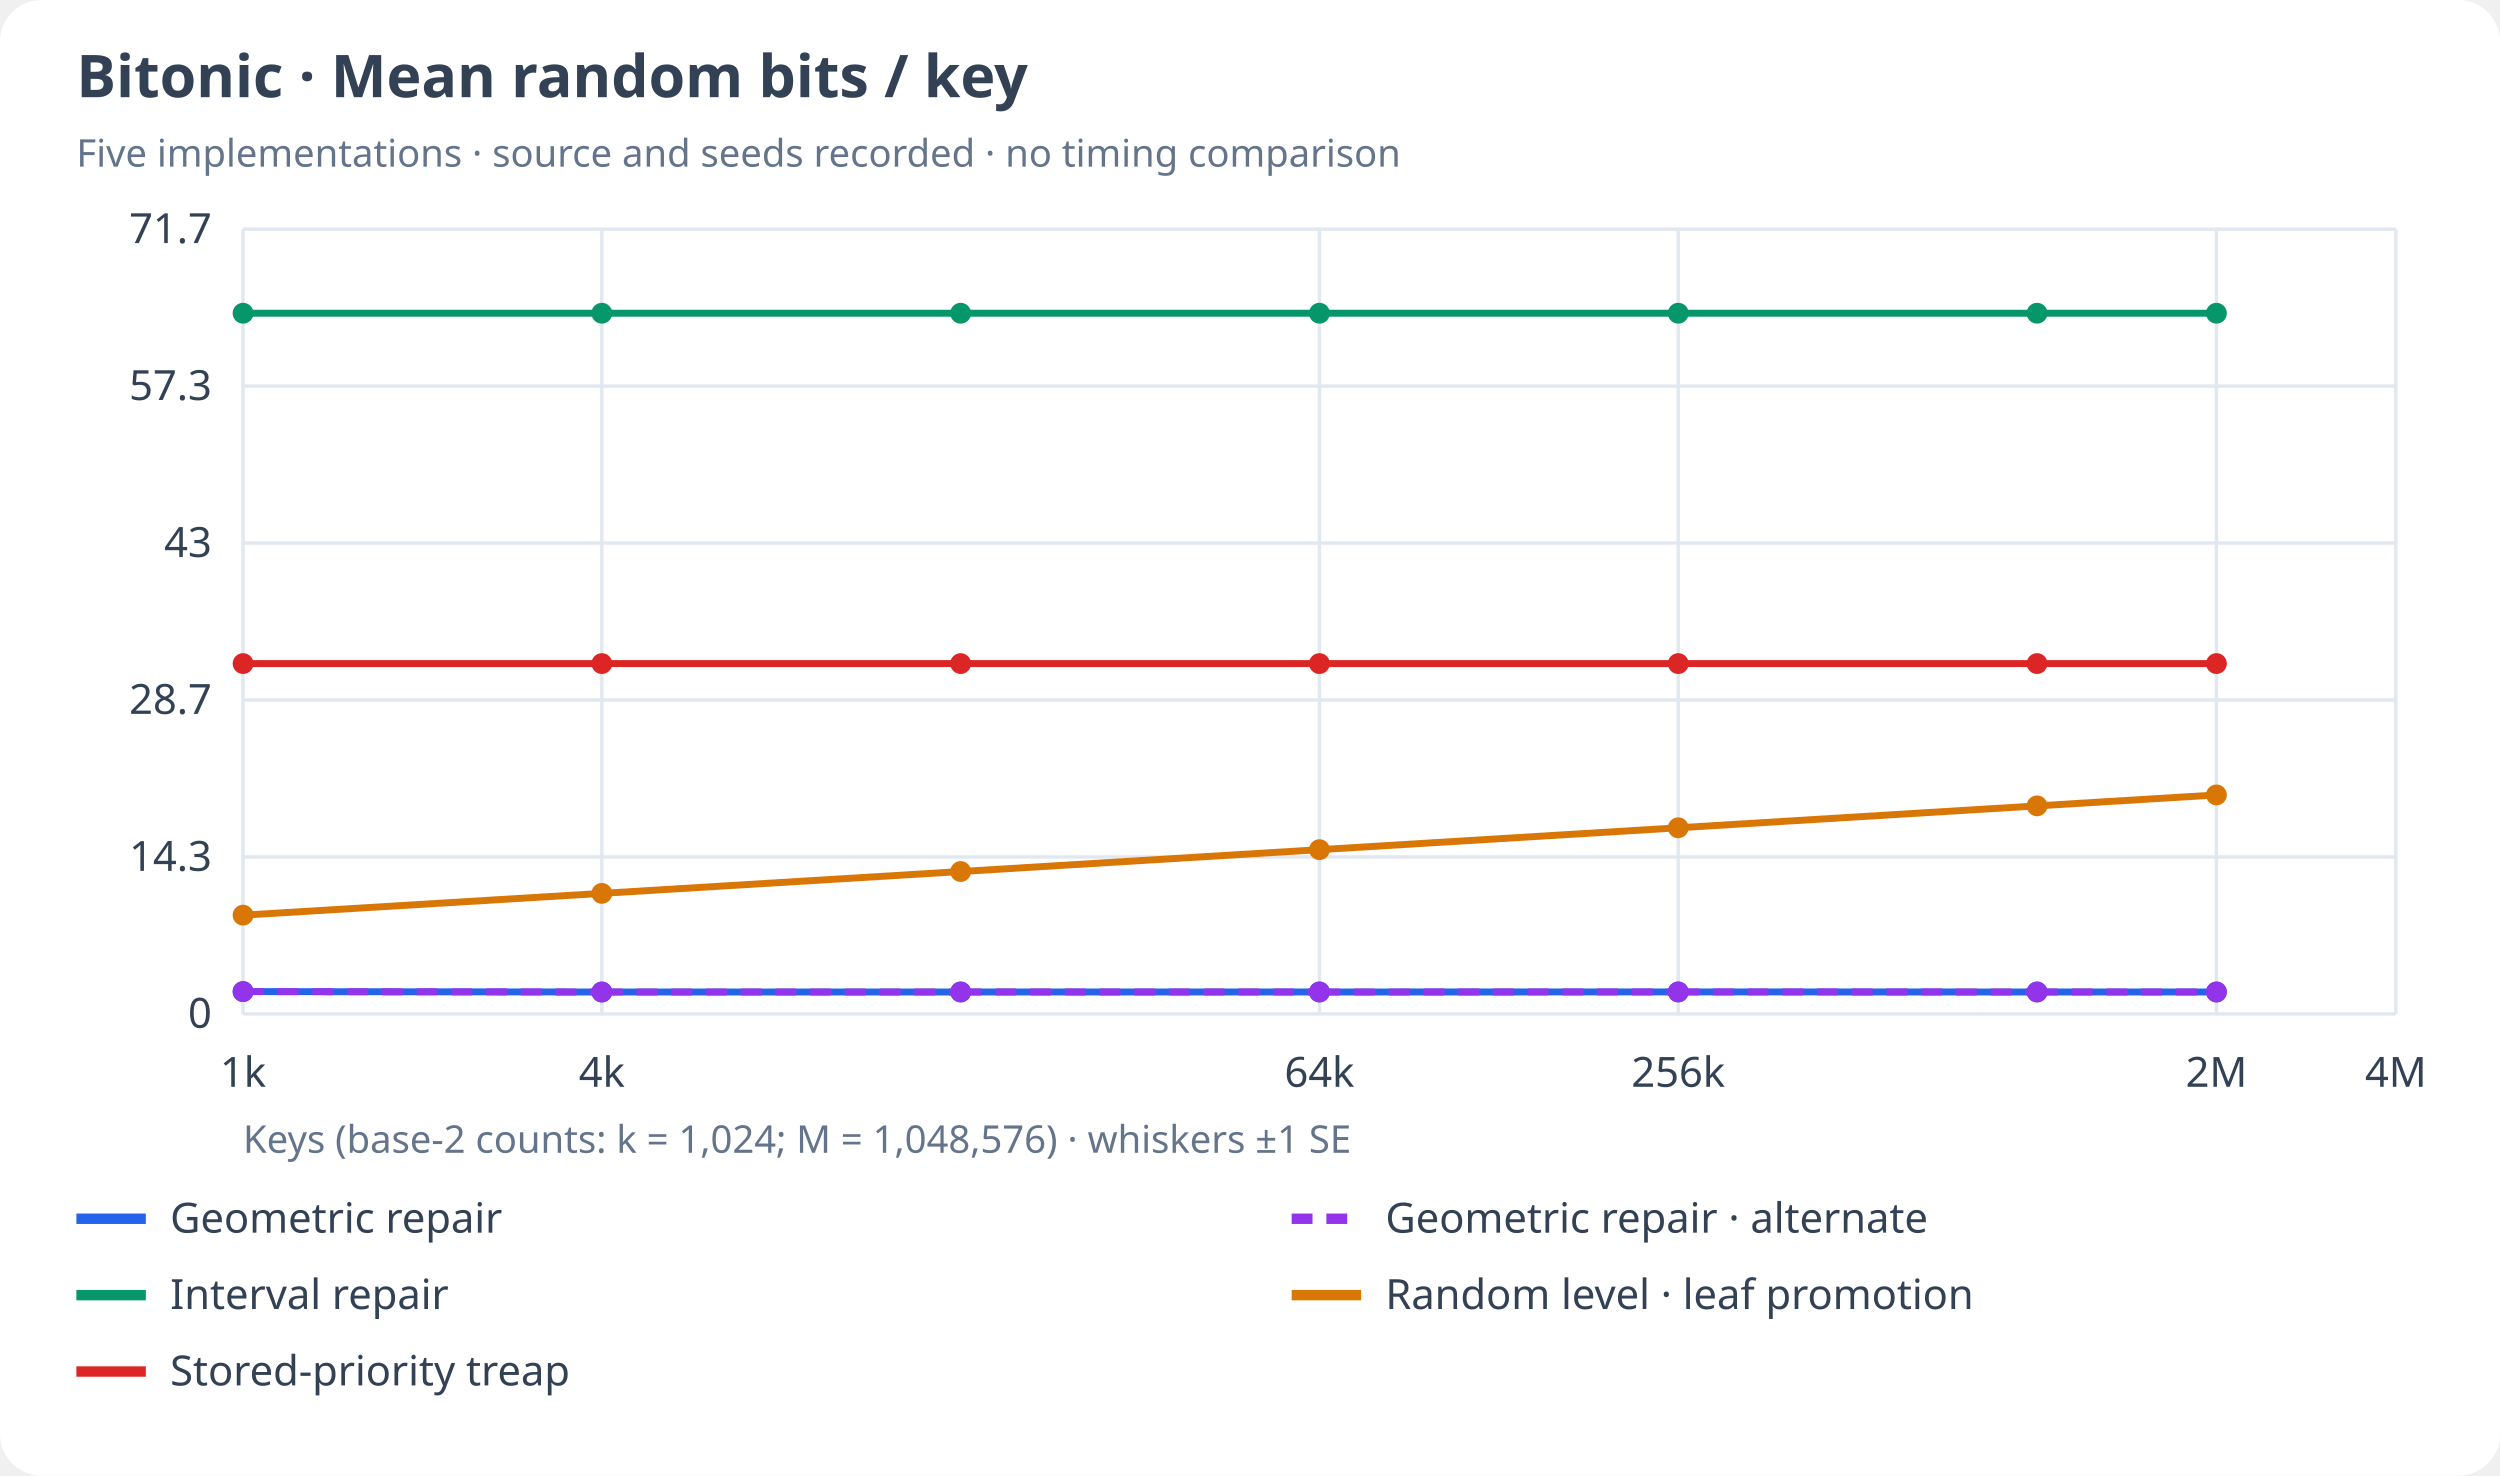
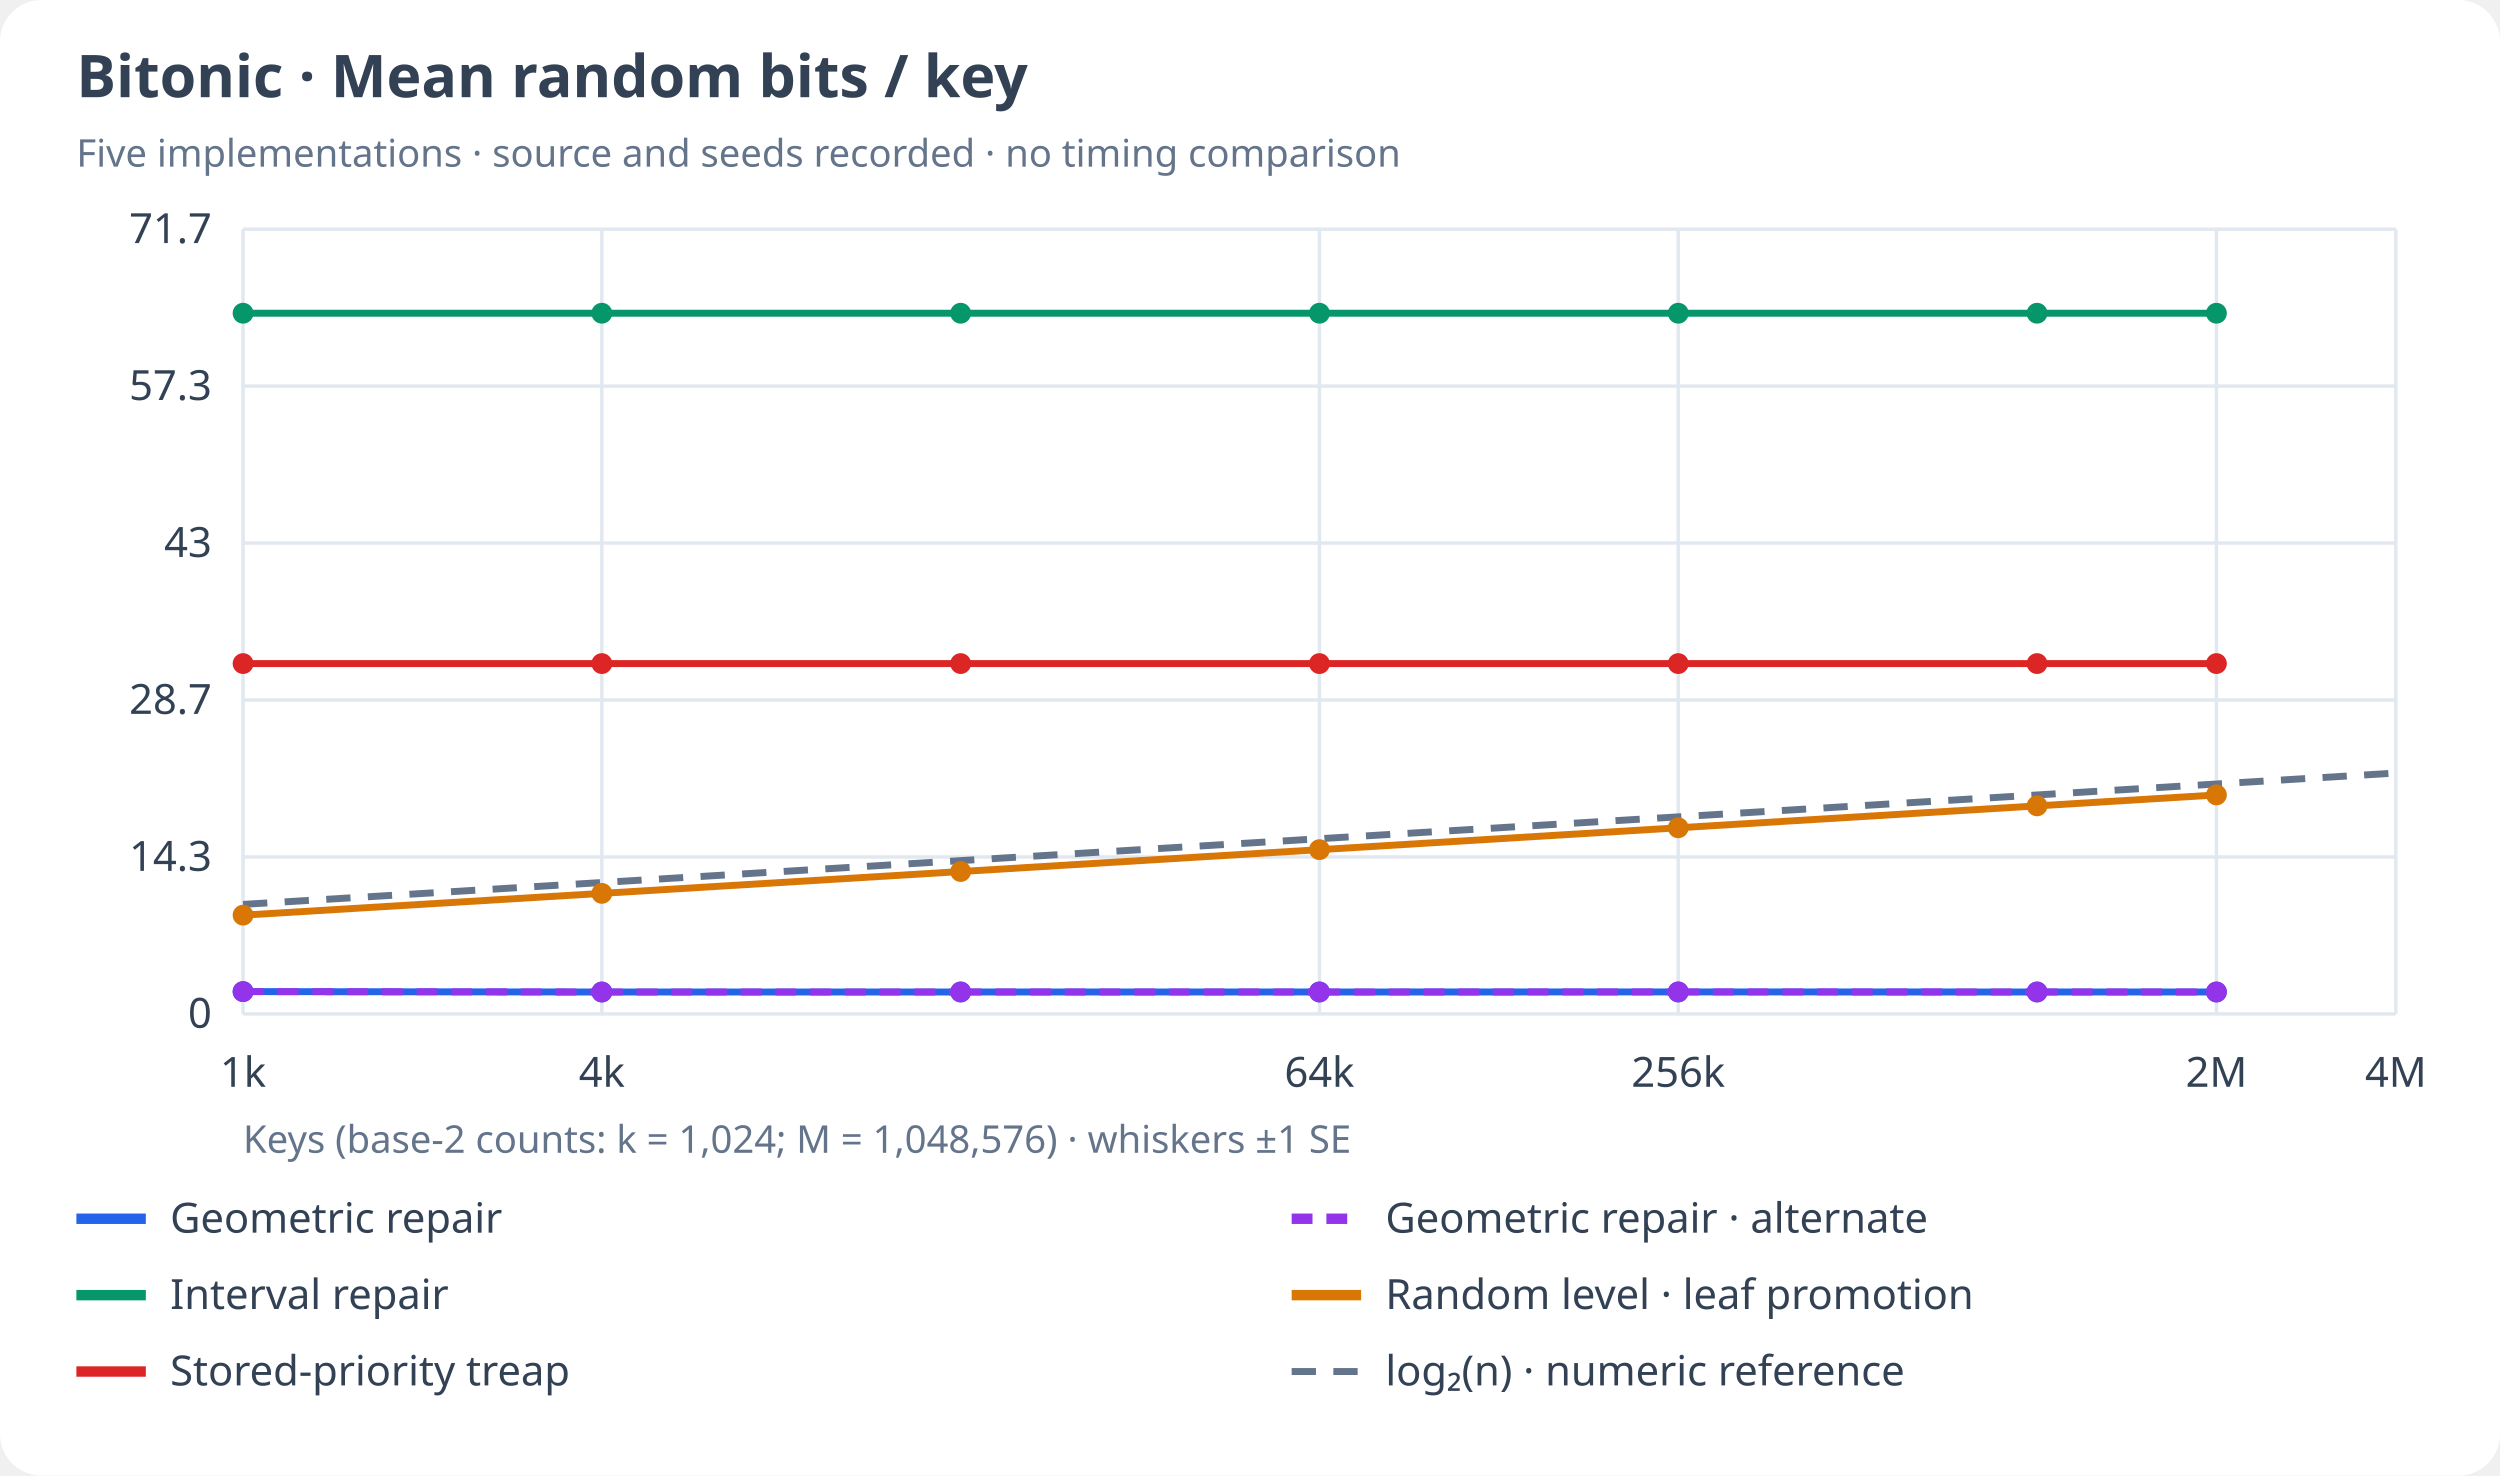
<svg xmlns="http://www.w3.org/2000/svg" viewBox="0 0 720 425" role="img" aria-labelledby="bitonic-mean_random_bits-title bitonic-mean_random_bits-desc">
  <style>text{font:12px system-ui,sans-serif;fill:#334155}.grid{stroke:#e2e8f0}</style>
  <rect width="720" height="425" rx="12" fill="white" />
  <text x="22" y="28" style="font-size:17px;font-weight:650">Bitonic · Mean random bits / key</text>
  <text x="22" y="48" style="font-size:11px;fill:#64748b">Five implementations · source and seeds recorded · no timing comparison</text>
  <path class="grid" d="M70,292.00h620" />
  <text x="61" y="296.00" text-anchor="end">0</text>
  <path class="grid" d="M70,246.80h620" />
  <text x="61" y="250.80" text-anchor="end">14.3</text>
  <path class="grid" d="M70,201.60h620" />
  <text x="61" y="205.60" text-anchor="end">28.7</text>
  <path class="grid" d="M70,156.40h620" />
  <text x="61" y="160.40" text-anchor="end">43</text>
  <path class="grid" d="M70,111.20h620" />
  <text x="61" y="115.20" text-anchor="end">57.3</text>
  <path class="grid" d="M70,66.00h620" />
  <text x="61" y="70.00" text-anchor="end">71.7</text>
  <path class="grid" d="M70.00,66v226" />
  <text x="70.00" y="313" text-anchor="middle">1k</text>
  <path class="grid" d="M173.33,66v226" />
  <text x="173.33" y="313" text-anchor="middle">4k</text>
  <path class="grid" d="M380.00,66v226" />
  <text x="380.00" y="313" text-anchor="middle">64k</text>
  <path class="grid" d="M483.33,66v226" />
  <text x="483.33" y="313" text-anchor="middle">256k</text>
  <path class="grid" d="M638.33,66v226" />
  <text x="638.33" y="313" text-anchor="middle">2M</text>
  <path class="grid" d="M690.00,66v226" />
  <text x="690.00" y="313" text-anchor="middle">4M</text>
+   <path class="log-reference" d="M70.00,260.47L690.00,222.64" stroke="#64748b" stroke-width="2" stroke-dasharray="7 5" fill="none" />
  <path d="M70.00,285.59V285.56" stroke="#2563eb" />
  <circle cx="70.00" cy="285.58" r="3" fill="#2563eb" />
  <path d="M70.00,285.58L173.33,285.70" stroke="#2563eb" stroke-width="2" fill="none" />
  <path d="M173.33,285.71V285.69" stroke="#2563eb" />
  <circle cx="173.33" cy="285.70" r="3" fill="#2563eb" />
  <path d="M173.33,285.70L276.67,285.69" stroke="#2563eb" stroke-width="2" fill="none" />
  <path d="M276.67,285.70V285.67" stroke="#2563eb" />
  <circle cx="276.67" cy="285.69" r="3" fill="#2563eb" />
  <path d="M276.67,285.69L380.00,285.69" stroke="#2563eb" stroke-width="2" fill="none" />
  <path d="M380.00,285.69V285.68" stroke="#2563eb" />
  <circle cx="380.00" cy="285.69" r="3" fill="#2563eb" />
  <path d="M380.00,285.69L483.33,285.68" stroke="#2563eb" stroke-width="2" fill="none" />
  <circle cx="483.33" cy="285.68" r="3" fill="#2563eb" />
  <path d="M483.33,285.68L586.67,285.69" stroke="#2563eb" stroke-width="2" fill="none" />
  <circle cx="586.67" cy="285.69" r="3" fill="#2563eb" />
  <path d="M586.67,285.69L638.33,285.69" stroke="#2563eb" stroke-width="2" fill="none" />
  <circle cx="638.33" cy="285.69" r="3" fill="#2563eb" />
  <path d="M22,351h20" stroke="#2563eb" stroke-width="3" />
  <text x="49" y="355">Geometric repair</text>
  <path d="M70.00,285.59V285.56" stroke="#9333ea" />
  <circle cx="70.00" cy="285.58" r="3" fill="#9333ea" />
  <path d="M70.00,285.58L173.33,285.70" stroke="#9333ea" stroke-width="2" fill="none" stroke-dasharray="6 4" />
  <path d="M173.33,285.71V285.69" stroke="#9333ea" />
  <circle cx="173.33" cy="285.70" r="3" fill="#9333ea" />
  <path d="M173.33,285.70L276.67,285.69" stroke="#9333ea" stroke-width="2" fill="none" stroke-dasharray="6 4" />
  <path d="M276.67,285.70V285.67" stroke="#9333ea" />
  <circle cx="276.67" cy="285.69" r="3" fill="#9333ea" />
  <path d="M276.67,285.69L380.00,285.69" stroke="#9333ea" stroke-width="2" fill="none" stroke-dasharray="6 4" />
  <path d="M380.00,285.69V285.68" stroke="#9333ea" />
  <circle cx="380.00" cy="285.69" r="3" fill="#9333ea" />
  <path d="M380.00,285.69L483.33,285.68" stroke="#9333ea" stroke-width="2" fill="none" stroke-dasharray="6 4" />
  <circle cx="483.33" cy="285.68" r="3" fill="#9333ea" />
  <path d="M483.33,285.68L586.67,285.69" stroke="#9333ea" stroke-width="2" fill="none" stroke-dasharray="6 4" />
  <circle cx="586.67" cy="285.69" r="3" fill="#9333ea" />
  <path d="M586.67,285.69L638.33,285.69" stroke="#9333ea" stroke-width="2" fill="none" stroke-dasharray="6 4" />
  <circle cx="638.33" cy="285.69" r="3" fill="#9333ea" />
  <path d="M372,351h20" stroke="#9333ea" stroke-width="3" stroke-dasharray="6 4" />
  <text x="399" y="355">Geometric repair · alternate</text>
  <path d="M70.00,90.21V90.21" stroke="#059669" />
  <circle cx="70.00" cy="90.21" r="3" fill="#059669" />
  <path d="M70.00,90.21L173.33,90.21" stroke="#059669" stroke-width="2" fill="none" />
  <path d="M173.33,90.21V90.21" stroke="#059669" />
  <circle cx="173.33" cy="90.21" r="3" fill="#059669" />
  <path d="M173.33,90.21L276.67,90.21" stroke="#059669" stroke-width="2" fill="none" />
  <path d="M276.67,90.21V90.21" stroke="#059669" />
  <circle cx="276.67" cy="90.21" r="3" fill="#059669" />
  <path d="M276.67,90.21L380.00,90.21" stroke="#059669" stroke-width="2" fill="none" />
  <path d="M380.00,90.21V90.21" stroke="#059669" />
  <circle cx="380.00" cy="90.21" r="3" fill="#059669" />
  <path d="M380.00,90.21L483.33,90.21" stroke="#059669" stroke-width="2" fill="none" />
  <circle cx="483.33" cy="90.21" r="3" fill="#059669" />
  <path d="M483.33,90.21L586.67,90.21" stroke="#059669" stroke-width="2" fill="none" />
  <circle cx="586.67" cy="90.21" r="3" fill="#059669" />
  <path d="M586.67,90.21L638.33,90.21" stroke="#059669" stroke-width="2" fill="none" />
  <circle cx="638.33" cy="90.21" r="3" fill="#059669" />
  <path d="M22,373h20" stroke="#059669" stroke-width="3" />
  <text x="49" y="377">Interval repair</text>
  <path d="M70.00,263.56V263.55" stroke="#d97706" />
  <circle cx="70.00" cy="263.56" r="3" fill="#d97706" />
  <path d="M70.00,263.56L173.33,257.29" stroke="#d97706" stroke-width="2" fill="none" />
  <path d="M173.33,257.30V257.27" stroke="#d97706" />
  <circle cx="173.33" cy="257.29" r="3" fill="#d97706" />
  <path d="M173.33,257.29L276.67,251.00" stroke="#d97706" stroke-width="2" fill="none" />
  <path d="M276.67,251.00V250.99" stroke="#d97706" />
  <circle cx="276.67" cy="251.00" r="3" fill="#d97706" />
  <path d="M276.67,251.00L380.00,244.70" stroke="#d97706" stroke-width="2" fill="none" />
  <path d="M380.00,244.70V244.70" stroke="#d97706" />
  <circle cx="380.00" cy="244.70" r="3" fill="#d97706" />
  <path d="M380.00,244.70L483.33,238.40" stroke="#d97706" stroke-width="2" fill="none" />
  <circle cx="483.33" cy="238.40" r="3" fill="#d97706" />
  <path d="M483.33,238.40L586.67,232.09" stroke="#d97706" stroke-width="2" fill="none" />
  <circle cx="586.67" cy="232.09" r="3" fill="#d97706" />
  <path d="M586.67,232.09L638.33,228.94" stroke="#d97706" stroke-width="2" fill="none" />
  <circle cx="638.33" cy="228.94" r="3" fill="#d97706" />
  <path d="M372,373h20" stroke="#d97706" stroke-width="3" />
  <text x="399" y="377">Random level · leaf promotion</text>
  <path d="M70.00,191.11V191.11" stroke="#dc2626" />
  <circle cx="70.00" cy="191.11" r="3" fill="#dc2626" />
  <path d="M70.00,191.11L173.33,191.11" stroke="#dc2626" stroke-width="2" fill="none" />
  <path d="M173.33,191.11V191.11" stroke="#dc2626" />
  <circle cx="173.33" cy="191.11" r="3" fill="#dc2626" />
  <path d="M173.33,191.11L276.67,191.11" stroke="#dc2626" stroke-width="2" fill="none" />
  <path d="M276.67,191.11V191.11" stroke="#dc2626" />
  <circle cx="276.67" cy="191.11" r="3" fill="#dc2626" />
  <path d="M276.67,191.11L380.00,191.11" stroke="#dc2626" stroke-width="2" fill="none" />
  <path d="M380.00,191.11V191.11" stroke="#dc2626" />
  <circle cx="380.00" cy="191.11" r="3" fill="#dc2626" />
  <path d="M380.00,191.11L483.33,191.11" stroke="#dc2626" stroke-width="2" fill="none" />
  <circle cx="483.33" cy="191.11" r="3" fill="#dc2626" />
  <path d="M483.33,191.11L586.67,191.11" stroke="#dc2626" stroke-width="2" fill="none" />
  <circle cx="586.67" cy="191.11" r="3" fill="#dc2626" />
  <path d="M586.67,191.11L638.33,191.11" stroke="#dc2626" stroke-width="2" fill="none" />
  <circle cx="638.33" cy="191.11" r="3" fill="#dc2626" />
  <path d="M22,395h20" stroke="#dc2626" stroke-width="3" />
  <text x="49" y="399">Stored-priority treap</text>
+   <path d="M372,395h20" stroke="#64748b" stroke-width="2" stroke-dasharray="7 5" />
+   <text x="399" y="399">log₂(n) · numeric reference</text>
  <text x="70" y="332" style="font-size:11px;fill:#64748b">Keys (base-2 counts: k = 1,024; M = 1,048,576) · whiskers ±1 SE</text>
</svg>
